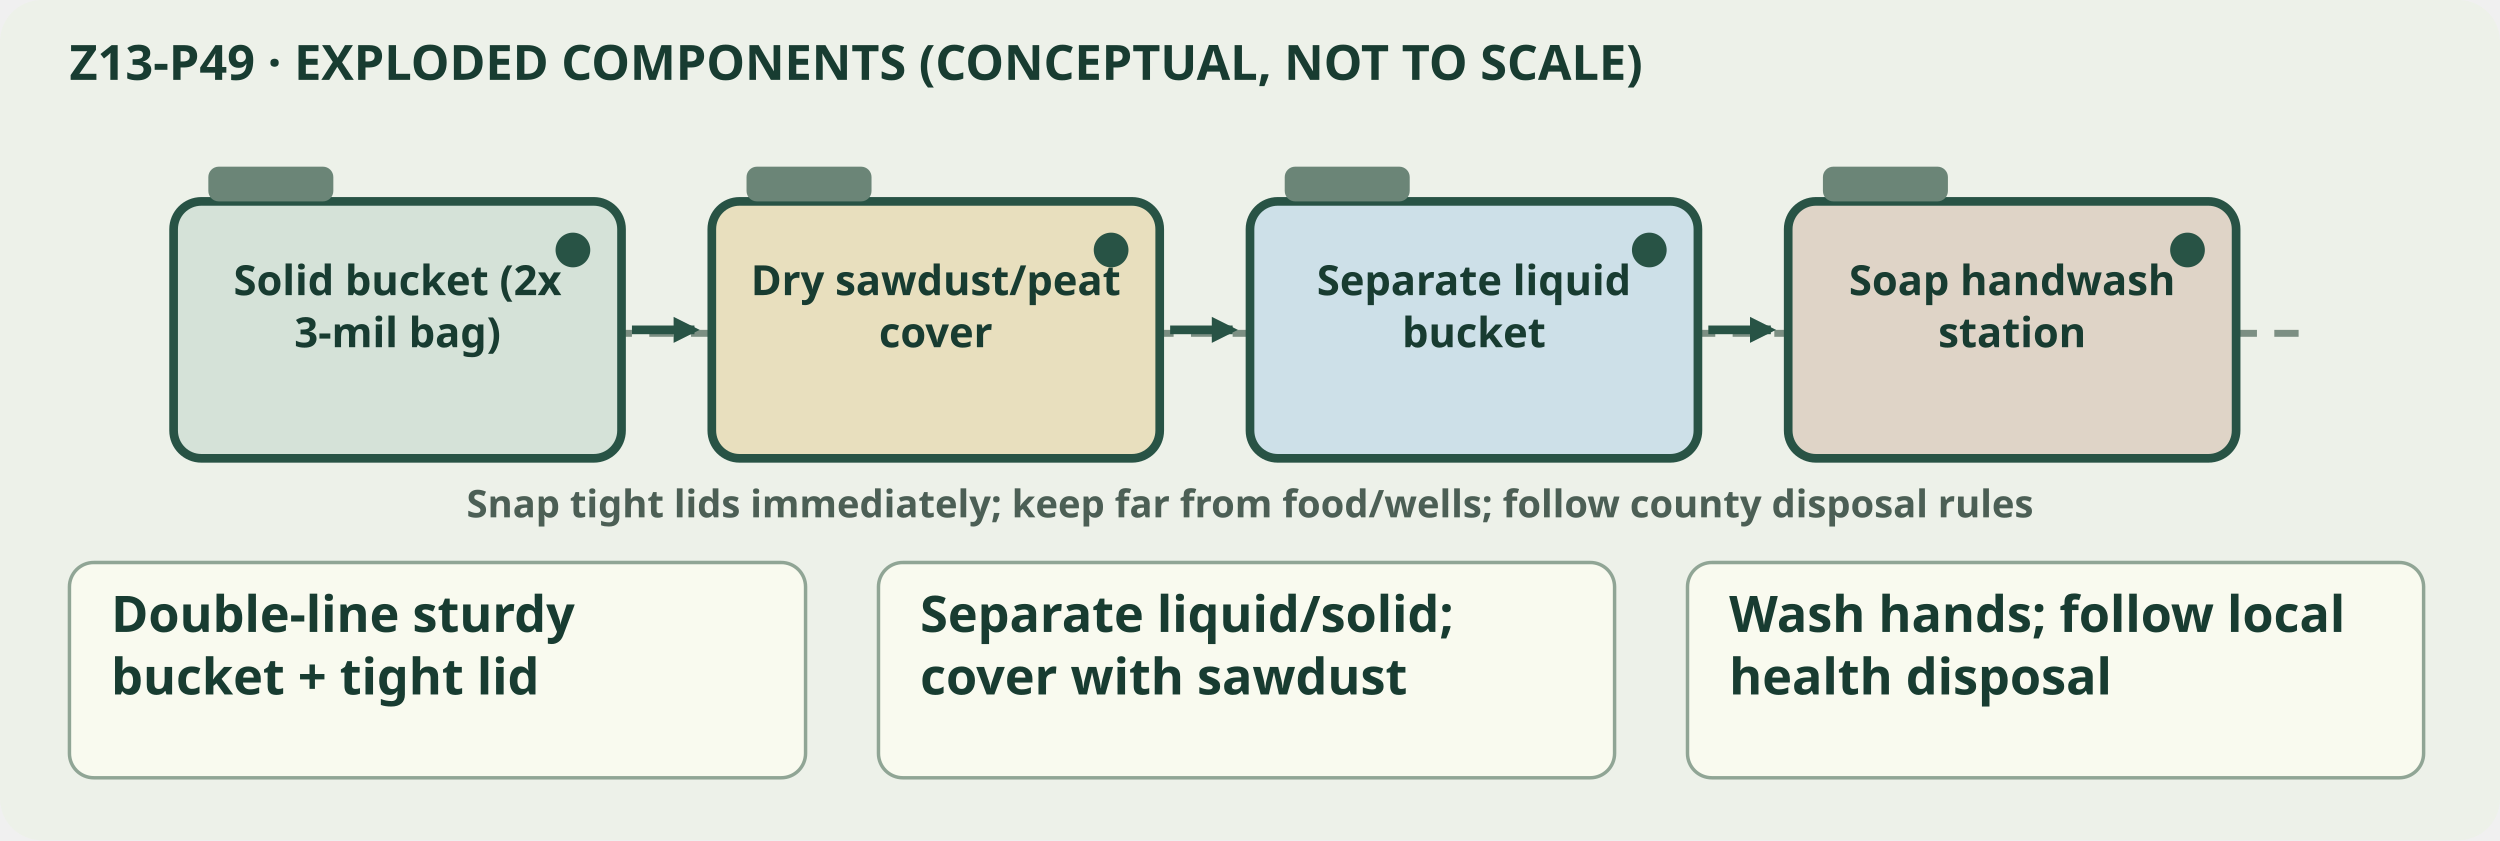
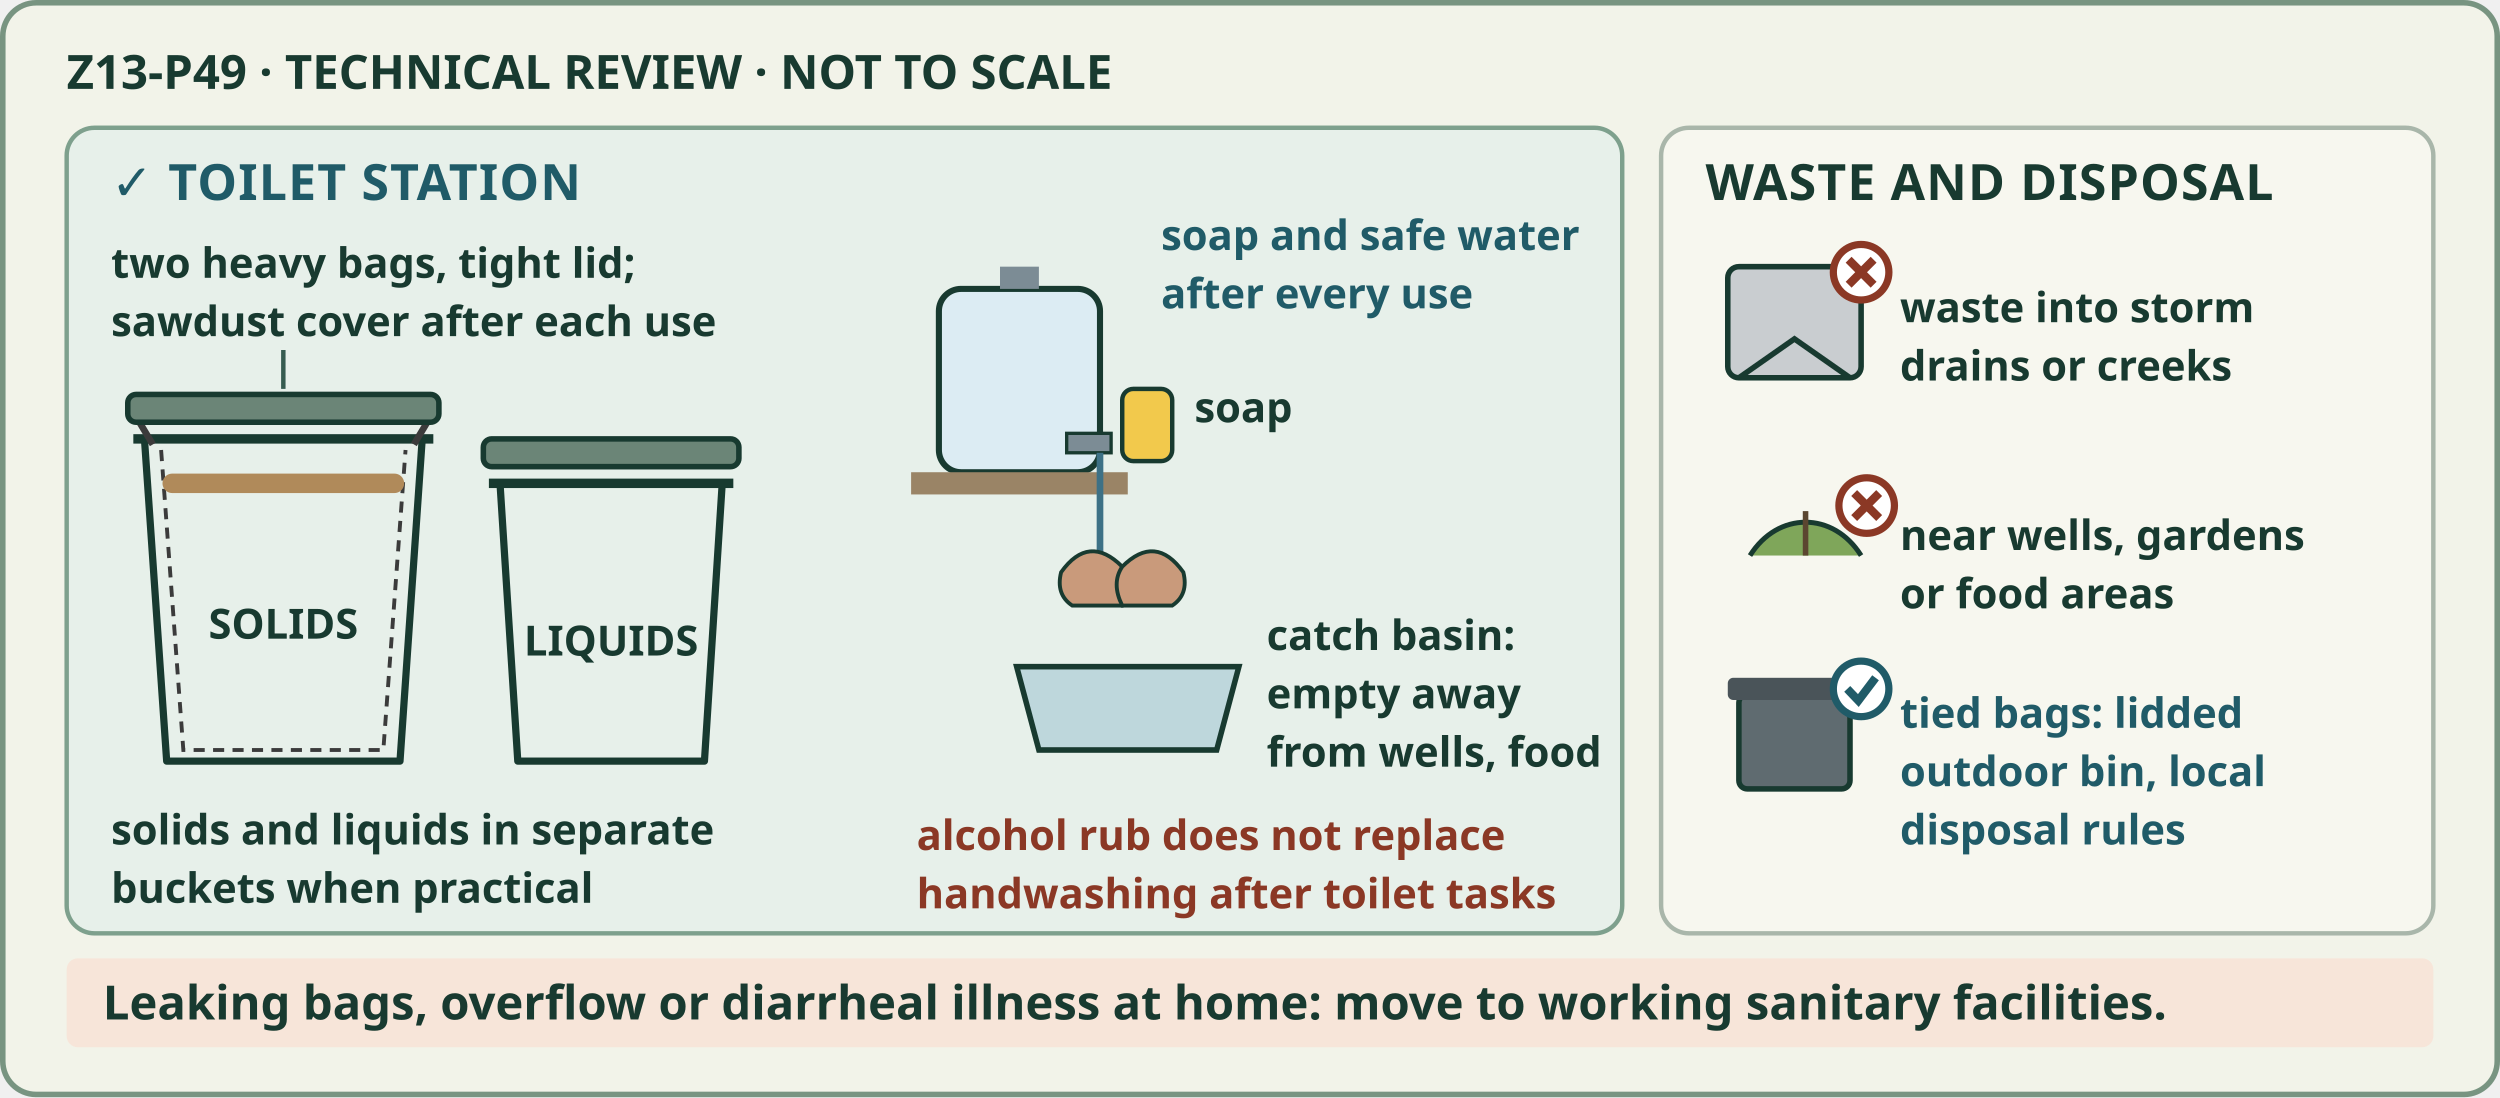
- <svg xmlns="http://www.w3.org/2000/svg" viewBox="0 0 720 242" role="img" aria-labelledby="title desc">
+ <svg xmlns="http://www.w3.org/2000/svg" viewBox="0 0 900 395" role="img" aria-labelledby="title desc">
  <defs>
-     <marker id="arrow" viewBox="0 0 10 10" markerWidth="3" markerHeight="3" refX="8" refY="5" orient="auto">
-       <path d="M0 0L10 5 0 10Z" fill="#285345" />
+     <marker id="m-flow" viewBox="0 0 10 10" refX="8" refY="5" markerWidth="4.2" markerHeight="4.2" orient="auto">
+       <path d="M0 0L10 5L0 10Z" fill="#205b68" />
+     </marker>
+     <marker id="m-reverse" viewBox="0 0 10 10" refX="8" refY="5" markerWidth="4.2" markerHeight="4.2" orient="auto">
+       <path d="M0 0L10 5L0 10Z" fill="#8b3825" />
+     </marker>
+     <marker id="m-load" viewBox="0 0 10 10" refX="8" refY="5" markerWidth="4.2" markerHeight="4.2" orient="auto">
+       <path d="M0 0L10 5L0 10Z" fill="#3b3b3b" />
+     </marker>
+     <marker id="m-air" viewBox="0 0 10 10" refX="8" refY="5" markerWidth="4.2" markerHeight="4.2" orient="auto">
+       <path d="M0 0L10 5L0 10Z" fill="#6b7f8c" />
+     </marker>
+     <marker id="m-ink" viewBox="0 0 10 10" refX="8" refY="5" markerWidth="4.2" markerHeight="4.2" orient="auto">
+       <path d="M0 0L10 5L0 10Z" fill="#183a30" />
    </marker>
  </defs>
-   <rect width="720" height="242" rx="12" fill="#edf1e9" />
-   <g font-family="system-ui,sans-serif" font-size="14.5" font-weight="650" fill="#183c31">
-     <text x="20" y="23" font-size="14" font-weight="700" fill="#183c31" text-anchor="start">Z13-P49 · EXPLODED COMPONENTS (CONCEPTUAL, NOT TO SCALE)</text>
-     <g id="exploded-artwork">
-       <path d="M55 96h610" stroke="#7c8f83" stroke-width="2" stroke-dasharray="7 5" />
-       <rect x="50" y="58" width="129" height="74" rx="8" fill="#d5e2d8" stroke="#285345" stroke-width="2.5" />
-       <rect x="60" y="48" width="36" height="10" rx="3" fill="#6b8577" />
-       <circle cx="165" cy="72" r="5" fill="#285345" />
-       <text x="114.5" y="85" font-size="12" font-weight="650" fill="#183c31" text-anchor="middle">Solid bucket (2x</text>
-       <text x="114.5" y="100" font-size="12" font-weight="650" fill="#183c31" text-anchor="middle">3-mil bag)</text>
-       <path d="M182 95h18" stroke="#285345" stroke-width="2.5" marker-end="url(#arrow)" />
-       <rect x="205" y="58" width="129" height="74" rx="8" fill="#e8dfbe" stroke="#285345" stroke-width="2.5" />
-       <rect x="215" y="48" width="36" height="10" rx="3" fill="#6b8577" />
-       <circle cx="320" cy="72" r="5" fill="#285345" />
-       <text x="269.5" y="85" font-size="12" font-weight="650" fill="#183c31" text-anchor="middle">Dry sawdust/peat</text>
-       <text x="269.5" y="100" font-size="12" font-weight="650" fill="#183c31" text-anchor="middle">cover</text>
-       <path d="M337 95h18" stroke="#285345" stroke-width="2.5" marker-end="url(#arrow)" />
-       <rect x="360" y="58" width="129" height="74" rx="8" fill="#cde0e8" stroke="#285345" stroke-width="2.5" />
-       <rect x="370" y="48" width="36" height="10" rx="3" fill="#6b8577" />
-       <circle cx="475" cy="72" r="5" fill="#285345" />
-       <text x="424.5" y="85" font-size="12" font-weight="650" fill="#183c31" text-anchor="middle">Separate liquid</text>
-       <text x="424.5" y="100" font-size="12" font-weight="650" fill="#183c31" text-anchor="middle">bucket</text>
-       <path d="M492 95h18" stroke="#285345" stroke-width="2.5" marker-end="url(#arrow)" />
-       <rect x="515" y="58" width="129" height="74" rx="8" fill="#dfd4c7" stroke="#285345" stroke-width="2.5" />
-       <rect x="525" y="48" width="36" height="10" rx="3" fill="#6b8577" />
-       <circle cx="630" cy="72" r="5" fill="#285345" />
-       <text x="579.5" y="85" font-size="12" font-weight="650" fill="#183c31" text-anchor="middle">Soap handwash</text>
-       <text x="579.5" y="100" font-size="12" font-weight="650" fill="#183c31" text-anchor="middle">station</text>
-       <text x="360" y="149" font-size="11" font-weight="650" fill="#4c5f55" text-anchor="middle">Snap tight lids immediately; keep far from food/wells; follow county disposal rules</text>
-     </g>
-     <g id="stage-panels">
-       <rect x="20" y="162" width="212" height="62" rx="7" fill="#f9faef" stroke="#90a595" />
-       <text x="32" y="182" font-size="14.5" font-weight="650" fill="#183c31" text-anchor="start">Double-line sturdy</text>
-       <text x="32" y="200" font-size="14.5" font-weight="650" fill="#183c31" text-anchor="start">bucket + tight lid</text>
-       <rect x="253" y="162" width="212" height="62" rx="7" fill="#f9faef" stroke="#90a595" />
-       <text x="265" y="182" font-size="14.5" font-weight="650" fill="#183c31" text-anchor="start">Separate liquid/solid;</text>
-       <text x="265" y="200" font-size="14.5" font-weight="650" fill="#183c31" text-anchor="start">cover with sawdust</text>
-       <rect x="486" y="162" width="212" height="62" rx="7" fill="#f9faef" stroke="#90a595" />
-       <text x="498" y="182" font-size="14.5" font-weight="650" fill="#183c31" text-anchor="start">Wash hands; follow local</text>
-       <text x="498" y="200" font-size="14.5" font-weight="650" fill="#183c31" text-anchor="start">health disposal</text>
-     </g>
+   <style>text{font:650 19px system-ui,sans-serif;fill:#183a30}.small{font-size:17px}.tiny{font-size:15px}.head{font-size:18px;letter-spacing:.4px}.warn{fill:#8b3825}.ok{fill:#205b68}.mute{fill:#4c5d55}.inv{fill:#ffffff}.lead{fill:none;stroke:#365c50;stroke-width:1.6}</style>
+   <rect x="1" y="1" width="898" height="393" rx="12" fill="#f2f3e9" stroke="#789481" stroke-width="2" />
+   <text x="24" y="32" class="small">Z13-P49 · TECHNICAL REVIEW · NOT TO SCALE</text>
+   <g id="z13-p49-artwork">
+     <rect x="24" y="46" width="560" height="290" rx="10" fill="#e7f0ea" stroke="#7ea08d" stroke-width="1.6" />
+     <text x="40" y="72" class="head ok">✓ TOILET STATION</text>
+     <rect x="598" y="46" width="278" height="290" rx="10" fill="#f7f7ef" stroke="#a9b6aa" stroke-width="1.6" />
+     <text x="614" y="72" class="head">WASTE AND DISPOSAL</text>
+     <path d="M60 274L144 274L144 274L60 274Z" fill="#ffffff" />
+     <path d="M52 158L152 158L144 274L60 274Z" fill="none" stroke="#183a30" stroke-width="2.6" stroke-linejoin="round" />
+     <line x1="48" y1="158" x2="156" y2="158" stroke="#183a30" stroke-width="3.4" />
+     <path d="M55 160l-6 -10M149 160l6 -10" stroke="#3b3b3b" stroke-width="2.4" />
+     <path d="M58 162L66.0 270L138.0 270L146 162" fill="none" stroke="#3b3b3b" stroke-width="1.4" stroke-dasharray="4 3" />
+     <rect x="46" y="142" width="112" height="10" rx="3" fill="#6b8577" stroke="#183a30" stroke-width="2" />
+     <text x="102.0" y="229.92" class="tiny" text-anchor="middle">SOLIDS</text>
+     <path d="M62 174h80" stroke="#b08a5a" stroke-width="7" stroke-linecap="round" />
+     <path d="M186.4 274L253.6 274L253.6 274L186.4 274Z" fill="#ffffff" />
+     <path d="M180 174L260 174L253.6 274L186.4 274Z" fill="none" stroke="#183a30" stroke-width="2.6" stroke-linejoin="round" />
+     <line x1="176" y1="174" x2="264" y2="174" stroke="#183a30" stroke-width="3.4" />
+     <rect x="174" y="158" width="92" height="10" rx="3" fill="#6b8577" stroke="#183a30" stroke-width="2" />
+     <text x="220.0" y="236.0" class="tiny" text-anchor="middle">LIQUIDS</text>
+     <text x="40" y="100" class="tiny">two heavy bags, tight lid;</text>
+     <text x="40" y="121" class="tiny">sawdust cover after each use</text>
+     <path class="lead" d="M102 126L102 140" />
+     <text x="40" y="304" class="tiny">solids and liquids in separate</text>
+     <text x="40" y="325" class="tiny">buckets when practical</text>
+     <rect x="338" y="104" width="58" height="66" rx="8" fill="#dcecf3" stroke="#183a30" stroke-width="2.2" />
+     <rect x="360" y="96" width="14" height="8" fill="#7c8c95" />
+     <rect x="384" y="156" width="16" height="7" fill="#7c8c95" stroke="#183a30" stroke-width="1.2" />
+     <rect x="328" y="170" width="78" height="8" fill="#9a8466" />
+     <path d="M396 163v38" stroke="#3d7186" stroke-width="2.4" />
+     <path d="M382 206q10-14 22-2q4 6 0 14h-18q-6-4-4-12z" fill="#c99a7b" stroke="#183a30" stroke-width="1.4" />
+     <path d="M412 206q-10-14-22-2q-4 6 0 14h18q6-4 4-12z" fill="#c99a7b" stroke="#183a30" stroke-width="1.4" transform="translate(14 0)" />
+     <path d="M366 240h80l-8 30h-64z" fill="#9cc3cf" fill-opacity=".55" stroke="#183a30" stroke-width="2" />
+     <rect x="404" y="140" width="18" height="26" rx="4" fill="#f2c94c" stroke="#183a30" stroke-width="1.6" />
+     <text x="430" y="152" class="tiny">soap</text>
+     <text x="418" y="90" class="tiny ok">soap and safe water</text>
+     <text x="418" y="111" class="tiny ok">after every use</text>
+     <text x="456" y="234" class="tiny">catch basin:</text>
+     <text x="456" y="255" class="tiny">empty away</text>
+     <text x="456" y="276" class="tiny">from wells, food</text>
+     <text x="330" y="306" class="tiny warn">alcohol rub does not replace</text>
+     <text x="330" y="327" class="tiny warn">handwashing after toilet tasks</text>
+     <rect x="622" y="96" width="48" height="40" rx="4" fill="#c9cdd0" stroke="#183a30" stroke-width="2" />
+     <path d="M626 136l20-14 20 14" fill="none" stroke="#183a30" stroke-width="2" />
+     <circle cx="670" cy="98" r="10" fill="#fff" stroke="#8b3825" stroke-width="2.6" />
+     <path d="M665.5 93.5L674.5 102.5M674.5 93.5L665.5 102.5" stroke="#8b3825" stroke-width="3" />
+     <text x="684" y="116" class="tiny">waste into storm</text>
+     <text x="684" y="137" class="tiny">drains or creeks</text>
+     <path d="M630 200c10-16 30-16 40 0" fill="#7fa65a" stroke="#183a30" stroke-width="1.8" />
+     <path d="M650 184v16" stroke="#5b4630" stroke-width="2" />
+     <circle cx="672" cy="182" r="10" fill="#fff" stroke="#8b3825" stroke-width="2.6" />
+     <path d="M667.5 177.5L676.5 186.5M676.5 177.5L667.5 186.5" stroke="#8b3825" stroke-width="3" />
+     <text x="684" y="198" class="tiny">near wells, gardens</text>
+     <text x="684" y="219" class="tiny">or food areas</text>
+     <rect x="626" y="250" width="40" height="34" rx="3" fill="#5f6b70" stroke="#183a30" stroke-width="2" />
+     <rect x="622" y="244" width="48" height="8" rx="2" fill="#4a5459" />
+     <circle cx="670" cy="248" r="10" fill="#fff" stroke="#205b68" stroke-width="2.6" />
+     <path d="M665 248L669 252.2L675.2 244" fill="none" stroke="#205b68" stroke-width="3" />
+     <text x="684" y="262" class="tiny ok">tied bags: lidded</text>
+     <text x="684" y="283" class="tiny ok">outdoor bin, local</text>
+     <text x="684" y="304" class="tiny ok">disposal rules</text>
+     <rect x="24" y="345" width="852" height="32" rx="4" fill="#f7e5d9" />
+     <text x="37" y="367" class="small">Leaking bags, overflow or diarrheal illness at home: move to working sanitary facilities.</text>
  </g>
</svg>
